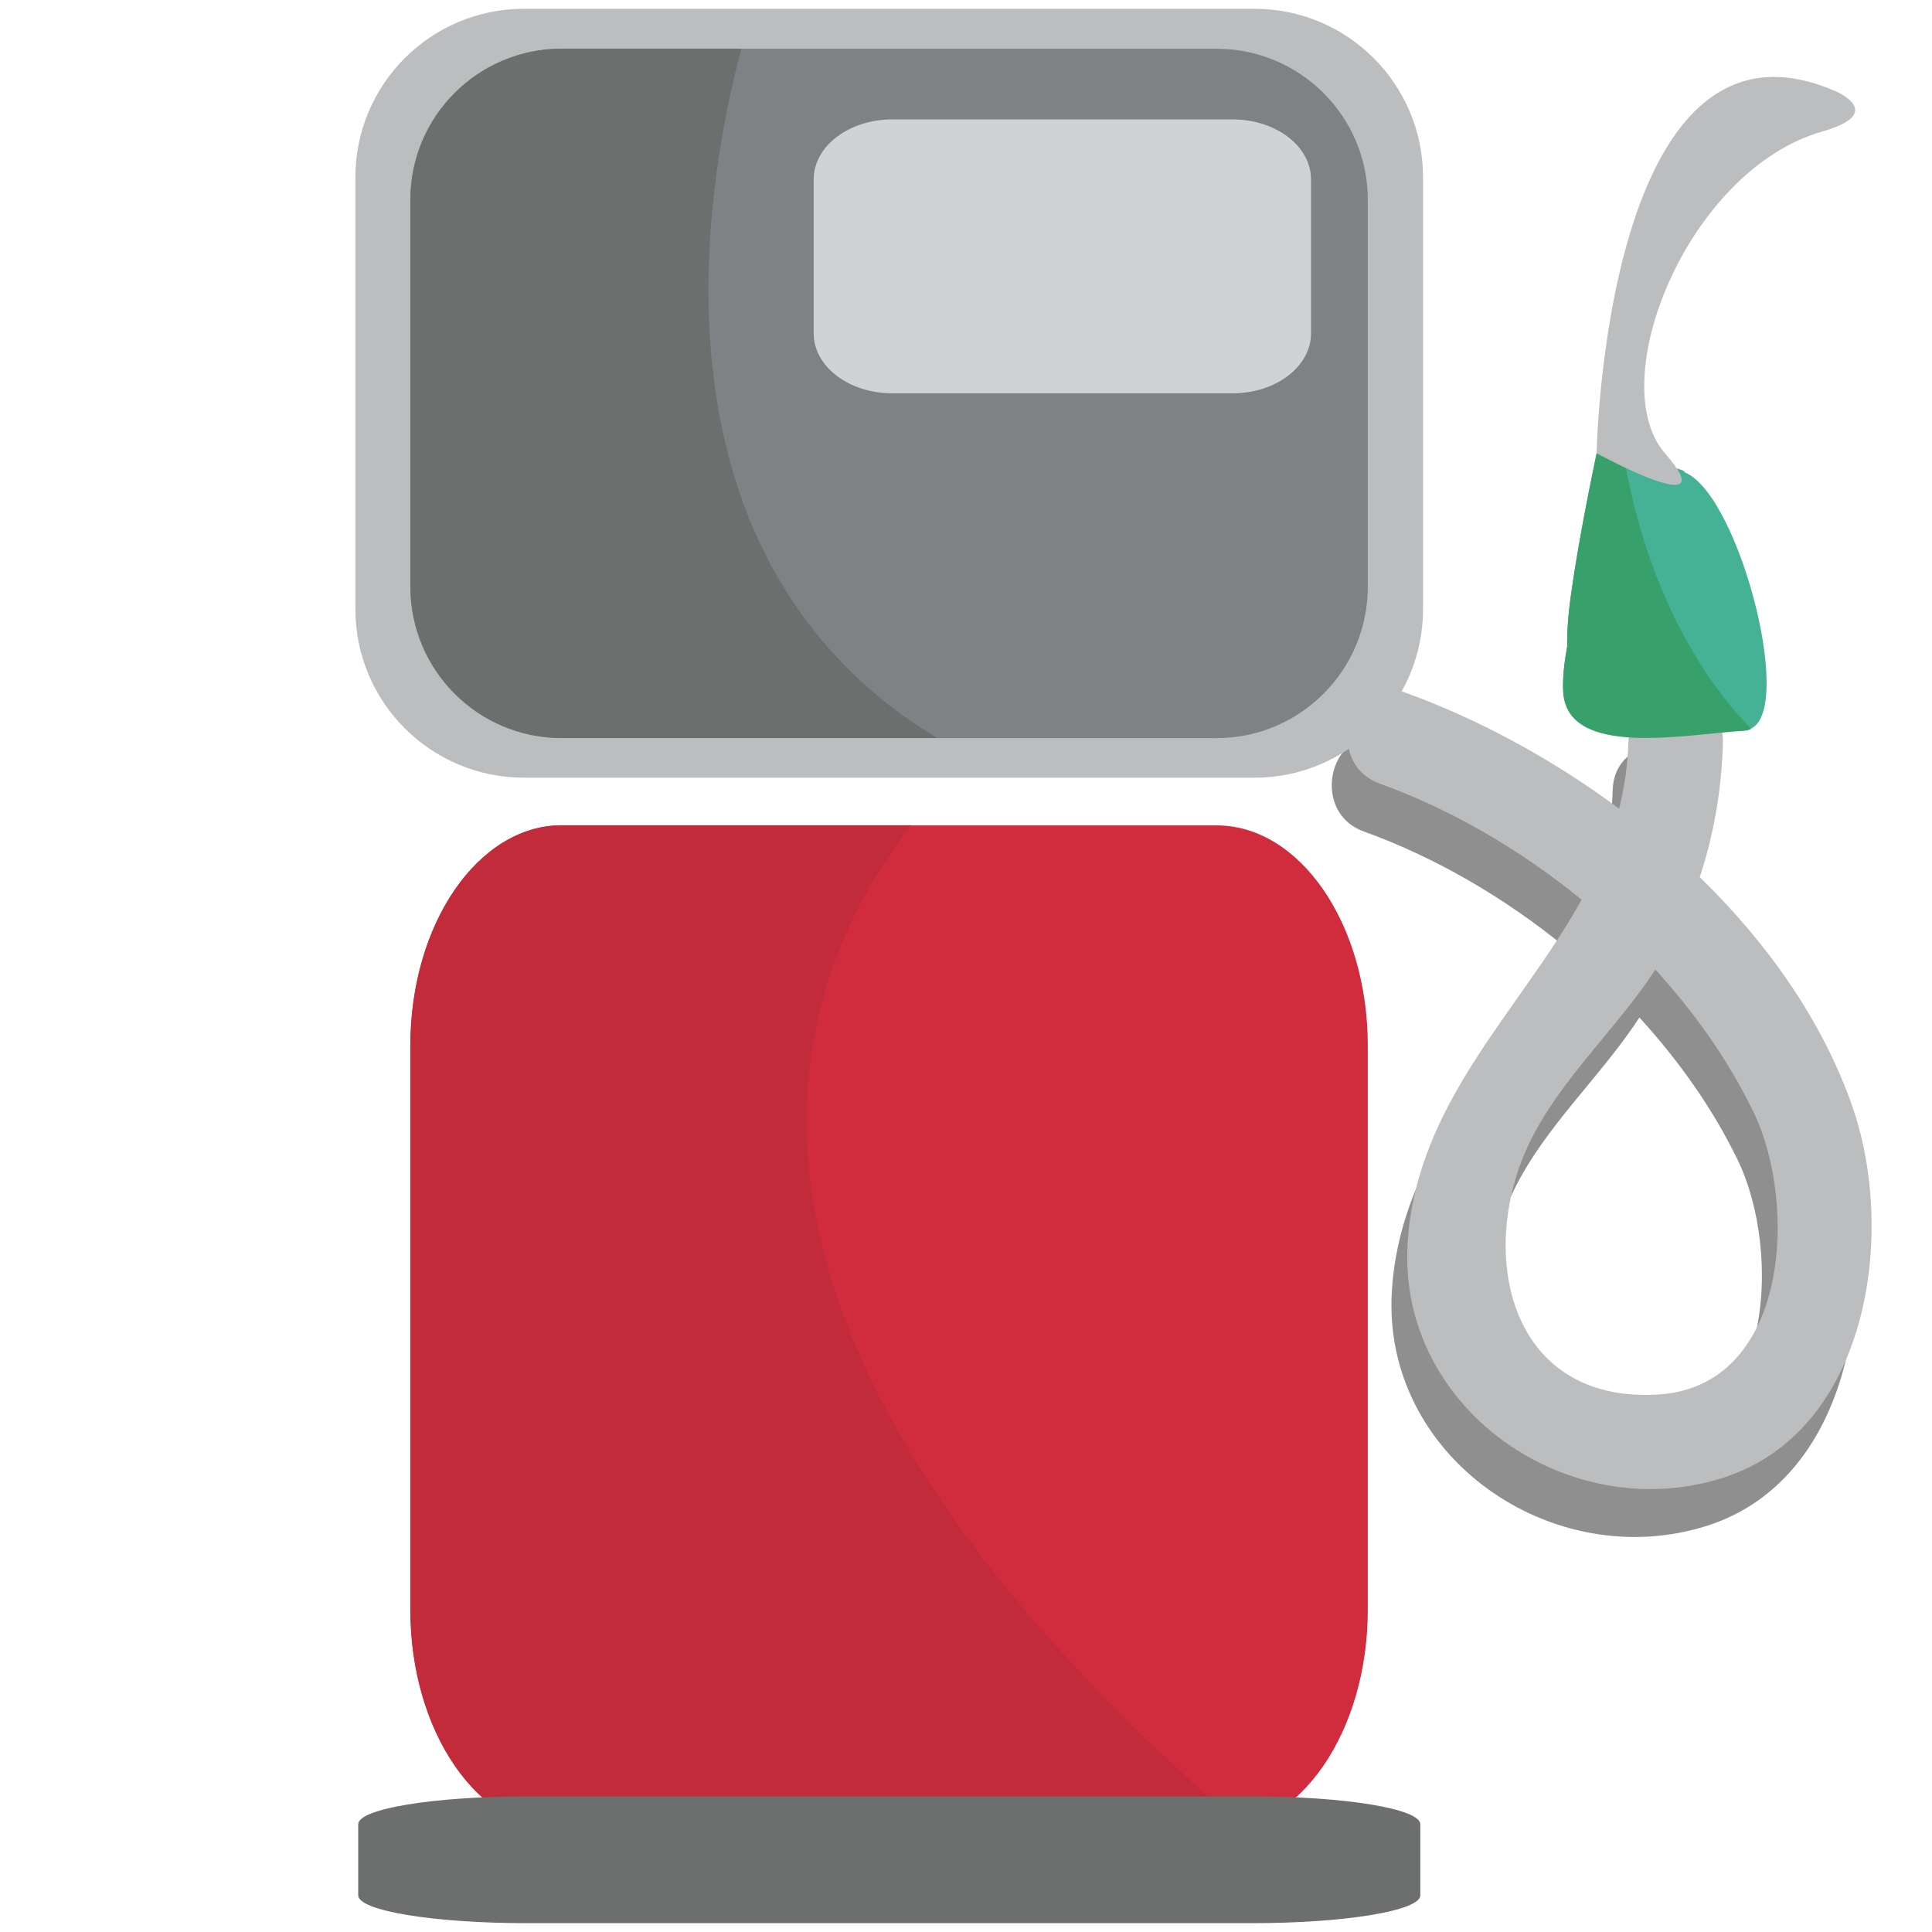
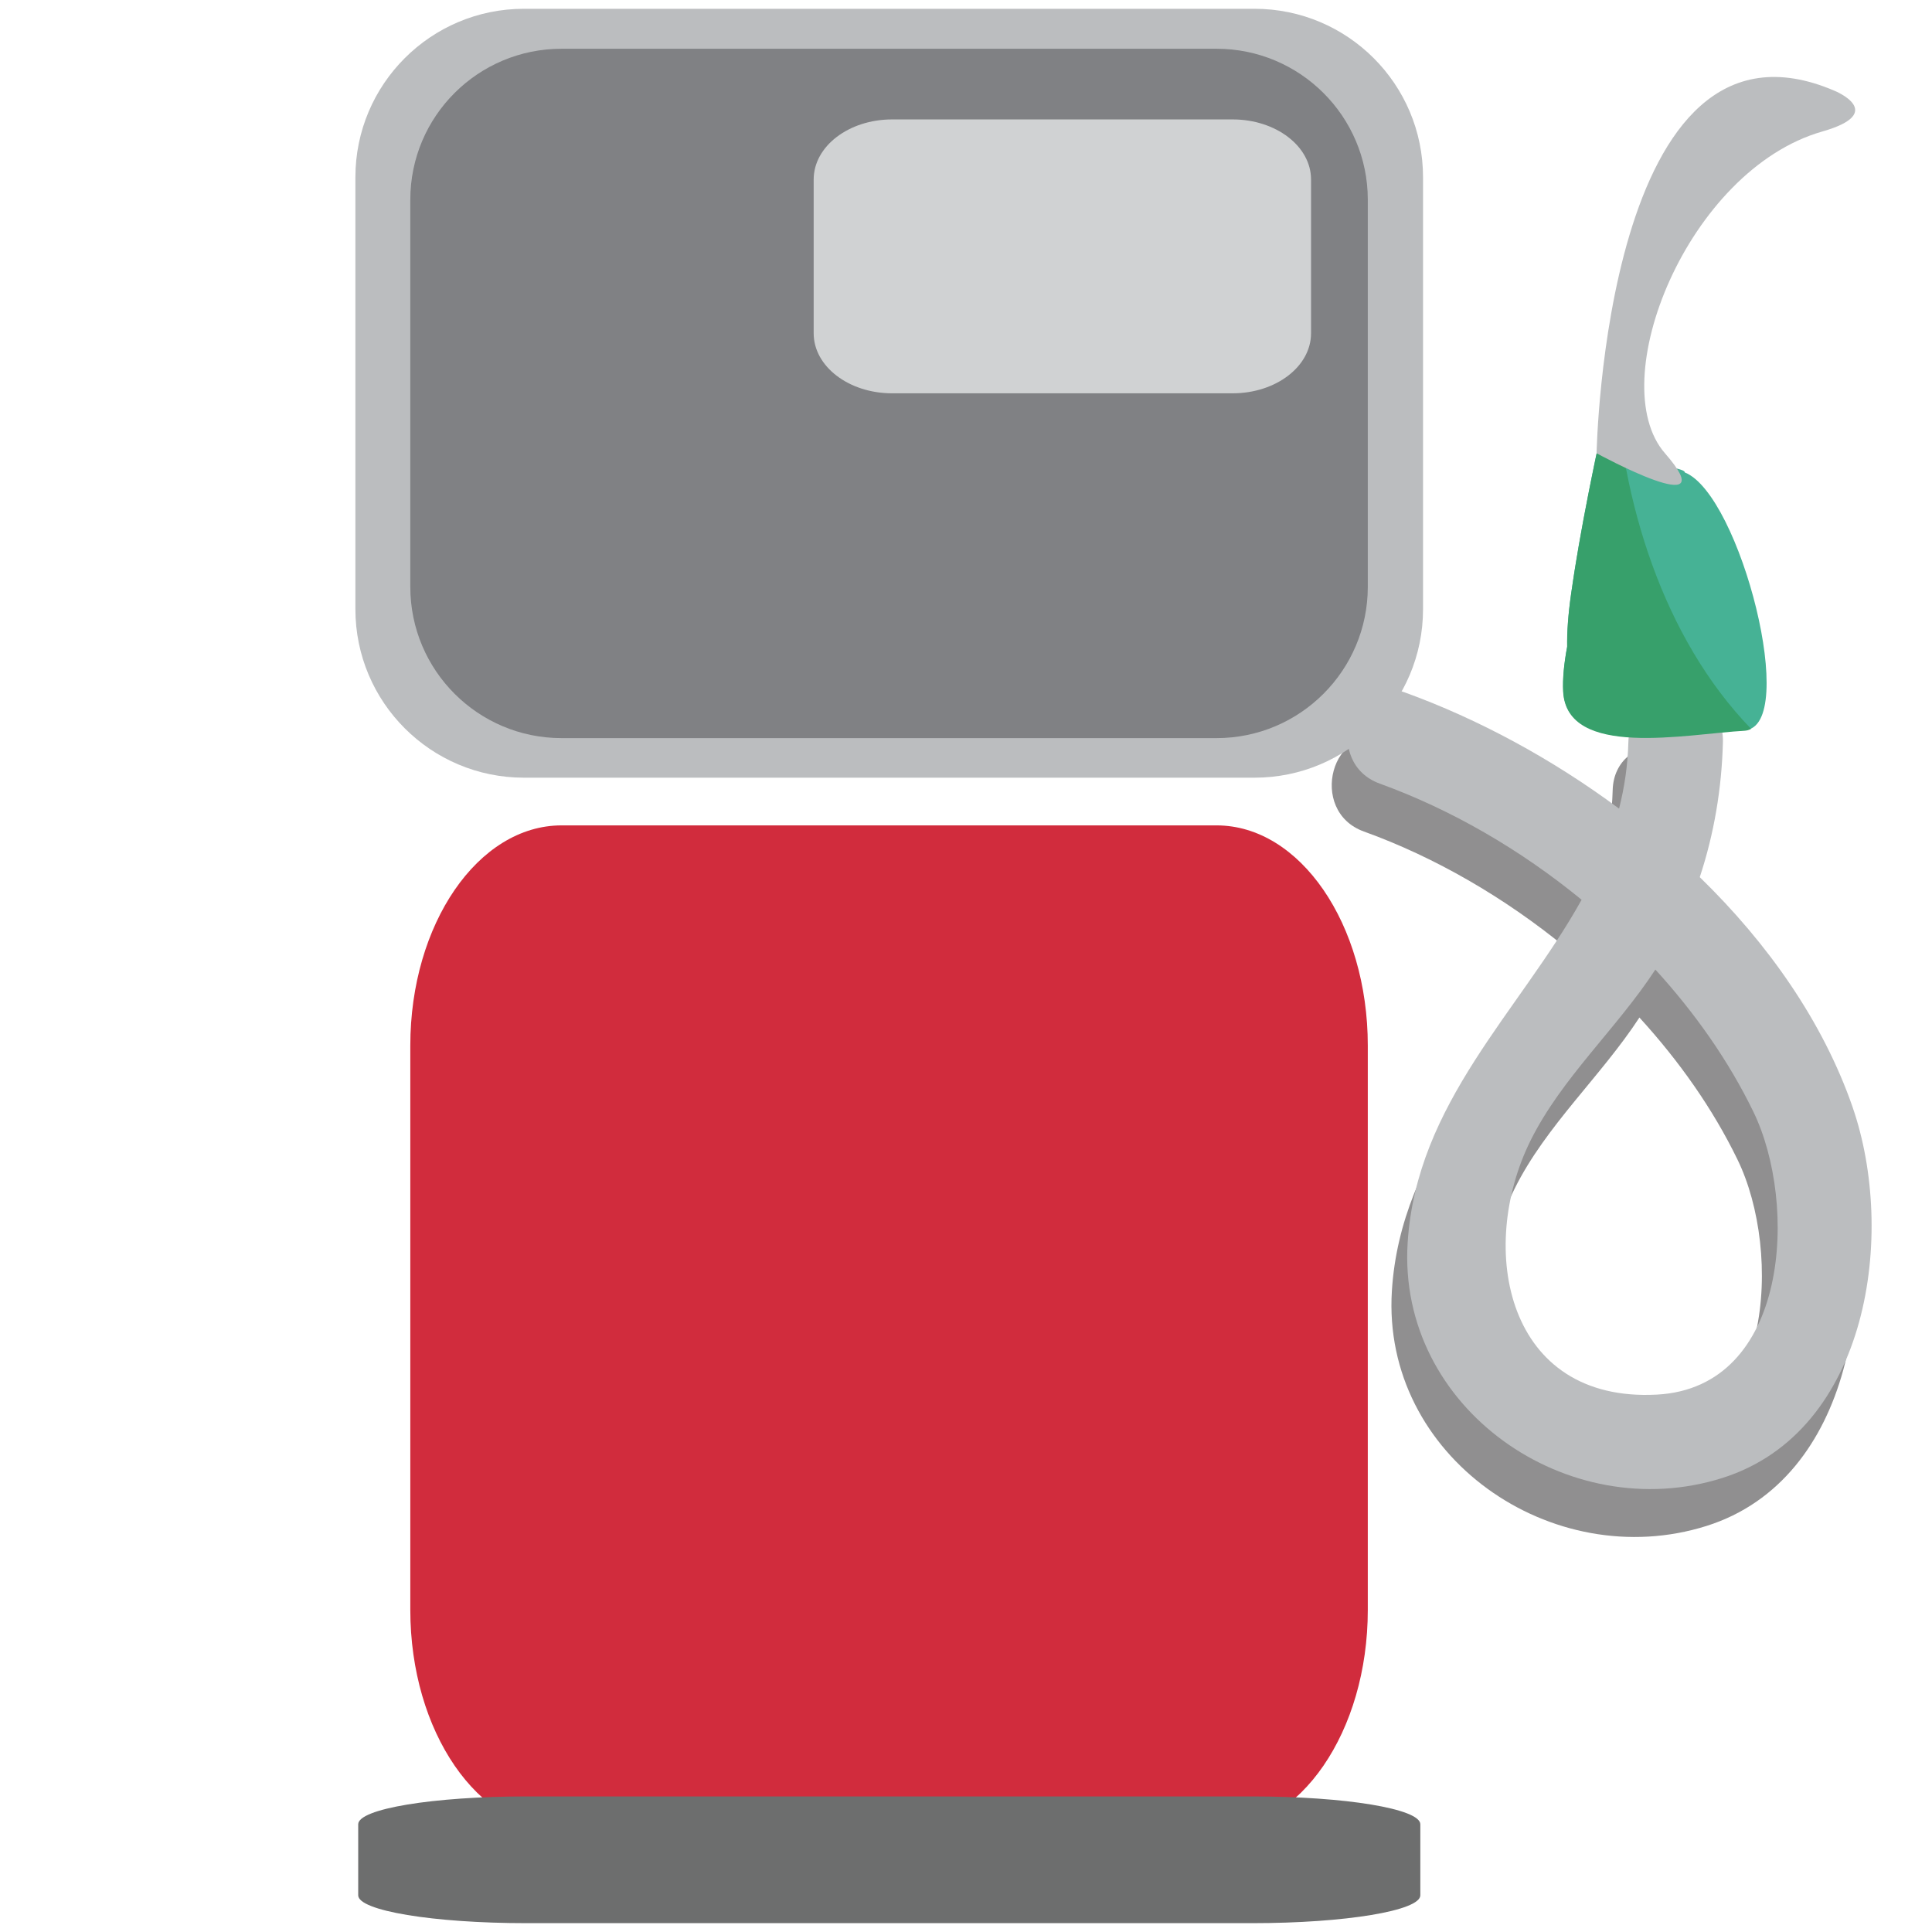
- <svg xmlns="http://www.w3.org/2000/svg" viewBox="0 0 64 64" enable-background="new 0 0 64 64">
-   <path fill="#908f90" d="m60.846 38.27c-.982-2.836-2.805-5.423-5.067-7.62.482-1.432.73-2.94.771-4.474.053-2.02-3.076-2.01-3.128 0-.022.779-.132 1.509-.312 2.202-2.229-1.655-4.681-2.973-7.092-3.843-1.904-.691-2.716 2.333-.837 3.01 2.36.852 4.656 2.184 6.688 3.846-2.063 3.706-5.472 6.732-5.761 11.371-.344 5.48 5.311 9.403 10.428 7.785 4.869-1.54 5.754-8.116 4.31-12.281m-6.486 9.521c-4.98.265-5.964-4.821-4.184-8.415 1.033-2.079 2.86-3.717 4.132-5.665 1.313 1.437 2.431 3.02 3.252 4.712 1.481 3.043 1.193 9.131-3.2 9.368" />
+ <svg xmlns="http://www.w3.org/2000/svg" enable-background="new 0 0 64 64" viewBox="0 0 64 64">
+   <path d="m60.846 38.27c-.982-2.836-2.805-5.423-5.067-7.62.482-1.432.73-2.94.771-4.474.053-2.02-3.076-2.01-3.128 0-.022.779-.132 1.509-.312 2.202-2.229-1.655-4.681-2.973-7.092-3.843-1.904-.691-2.716 2.333-.837 3.01 2.36.852 4.656 2.184 6.688 3.846-2.063 3.706-5.472 6.732-5.761 11.371-.344 5.48 5.311 9.403 10.428 7.785 4.869-1.54 5.754-8.116 4.31-12.281m-6.486 9.521c-4.98.265-5.964-4.821-4.184-8.415 1.033-2.079 2.86-3.717 4.132-5.665 1.313 1.437 2.431 3.02 3.252 4.712 1.481 3.043 1.193 9.131-3.2 9.368" fill="#908f90" />
  <g fill="#bbbdbf">
    <path d="m61.37 36.674c-.984-2.834-2.804-5.42-5.063-7.617.475-1.435.728-2.942.767-4.474.051-2.02-3.079-2.02-3.132 0-.02.777-.132 1.505-.308 2.204-2.23-1.657-4.68-2.974-7.096-3.849-1.9-.686-2.713 2.338-.832 3.02 2.355.852 4.656 2.182 6.687 3.848-2.058 3.702-5.474 6.732-5.763 11.366-.341 5.481 5.312 9.408 10.428 7.787 4.873-1.541 5.756-8.115 4.312-12.282m-6.482 9.521c-4.986.269-5.97-4.819-4.187-8.415 1.028-2.074 2.863-3.714 4.135-5.665 1.313 1.438 2.426 3.02 3.248 4.712 1.478 3.045 1.193 9.135-3.196 9.368" />
    <path d="m47.14 20.18c0 3.083-2.499 5.582-5.583 5.582h-24.2c-3.084 0-5.584-2.499-5.584-5.582v-14.307c0-3.084 2.5-5.582 5.584-5.582h24.2c3.084 0 5.583 2.498 5.583 5.582v14.307" />
  </g>
-   <path fill="#46b295" d="m55.809 15.648c.013-.117-.672-.172-.655-.289-2-2.246-.108-5.763.503-8.651.102-.467.423-.708.776-.77-.012-.961-.087-1.548-.246-1.574-.917-.127-3.445 10.379-4.137 15.279-.102.709-.141 1.29-.133 1.77-.105.556-.154 1.067-.132 1.482.122 2.235 4.084 1.398 6.01 1.293 1.823-.097-.14-7.813-1.988-8.54" />
-   <path fill="#37a06b" d="m53.49 12.351l-.005-.002c-.624 2.648-1.172 5.405-1.439 7.313-.102.711-.141 1.291-.133 1.771-.105.556-.154 1.064-.132 1.479.122 2.233 4.084 1.401 6.01 1.295.078-.005.152-.026.216-.063-2.918-3.02-4.312-7.553-4.519-11.793" />
-   <path fill="#808184" d="m45.31 19.441c0 2.765-2.245 5.01-5.01 5.01h-21.698c-2.764 0-5.01-2.241-5.01-5.01v-12.826c0-2.763 2.244-5 5.01-5h21.698c2.763 0 5.01 2.241 5.01 5v12.826" />
-   <path fill="#d12c3d" d="m45.31 53.33c0 4.03-2.245 7.298-5.01 7.298h-21.698c-2.764 0-5.01-3.268-5.01-7.298v-18.695c0-4.02 2.244-7.293 5.01-7.293h21.698c2.763 0 5.01 3.268 5.01 7.293v18.695" />
-   <path fill="#d0d2d3" d="m43.43 11.04c0 1.1-1.163 1.989-2.6 1.989h-11.276c-1.436 0-2.6-.889-2.6-1.989v-5.094c0-1.101 1.164-1.99 2.6-1.99h11.276c1.437 0 2.6.889 2.6 1.99v5.094" />
-   <path fill="#6d6e6e" d="m24.558 1.611h-5.95c-2.764 0-5.01 2.241-5.01 5v12.826c0 2.765 2.244 5.01 5.01 5.01h12.432c-9.868-5.975-7.702-18.26-6.482-22.836" />
-   <path fill="#c12b3a" d="m30.19 27.337h-11.582c-2.764 0-5.01 3.268-5.01 7.293v18.695c0 4.03 2.244 7.298 5.01 7.298h21.698c.287 0 .567-.045.845-.111-19.01-16.426-15.234-27.698-10.961-33.18" />
-   <path fill="#6d6e6e" d="m47.05 62.785c0 .509-2.488.922-5.555.922h-24.07c-3.07 0-5.559-.413-5.559-.922v-2.354c0-.512 2.488-.922 5.559-.922h24.07c3.066 0 5.555.41 5.555.922v2.354" />
-   <path fill="#bbbdbf" d="m52.889 15.02c0 0 .276-15.287 7.889-12.01 0 0 1.768.723-.411 1.346-4.466 1.276-7.269 8.303-5.213 10.659s-2.265 0-2.265 0" />
+   <path d="m55.809 15.648c.013-.117-.672-.172-.655-.289-2-2.246-.108-5.763.503-8.651.102-.467.423-.708.776-.77-.012-.961-.087-1.548-.246-1.574-.917-.127-3.445 10.379-4.137 15.279-.102.709-.141 1.29-.133 1.77-.105.556-.154 1.067-.132 1.482.122 2.235 4.084 1.398 6.01 1.293 1.823-.097-.14-7.813-1.988-8.54" fill="#46b295" />
+   <path d="m53.49 12.351l-.005-.002c-.624 2.648-1.172 5.405-1.439 7.313-.102.711-.141 1.291-.133 1.771-.105.556-.154 1.064-.132 1.479.122 2.233 4.084 1.401 6.01 1.295.078-.005.152-.026.216-.063-2.918-3.02-4.312-7.553-4.519-11.793" fill="#37a06b" />
+   <path d="m45.31 19.441c0 2.765-2.245 5.01-5.01 5.01h-21.698c-2.764 0-5.01-2.241-5.01-5.01v-12.826c0-2.763 2.244-5 5.01-5h21.698c2.763 0 5.01 2.241 5.01 5v12.826" fill="#808184" />
+   <path d="m45.31 53.33c0 4.03-2.245 7.298-5.01 7.298h-21.698c-2.764 0-5.01-3.268-5.01-7.298v-18.695c0-4.02 2.244-7.293 5.01-7.293h21.698c2.763 0 5.01 3.268 5.01 7.293v18.695" fill="#d12c3d" />
+   <path d="m43.43 11.04c0 1.1-1.163 1.989-2.6 1.989h-11.276c-1.436 0-2.6-.889-2.6-1.989v-5.094c0-1.101 1.164-1.99 2.6-1.99h11.276c1.437 0 2.6.889 2.6 1.99v5.094" fill="#d0d2d3" />
+   <path d="m47.05 62.785c0 .509-2.488.922-5.555.922h-24.07c-3.07 0-5.559-.413-5.559-.922v-2.354c0-.512 2.488-.922 5.559-.922h24.07c3.066 0 5.555.41 5.555.922v2.354" fill="#6d6e6e" />
+   <path d="m52.889 15.02c0 0 .276-15.287 7.889-12.01 0 0 1.768.723-.411 1.346-4.466 1.276-7.269 8.303-5.213 10.659s-2.265 0-2.265 0" fill="#bbbdbf" />
</svg>
